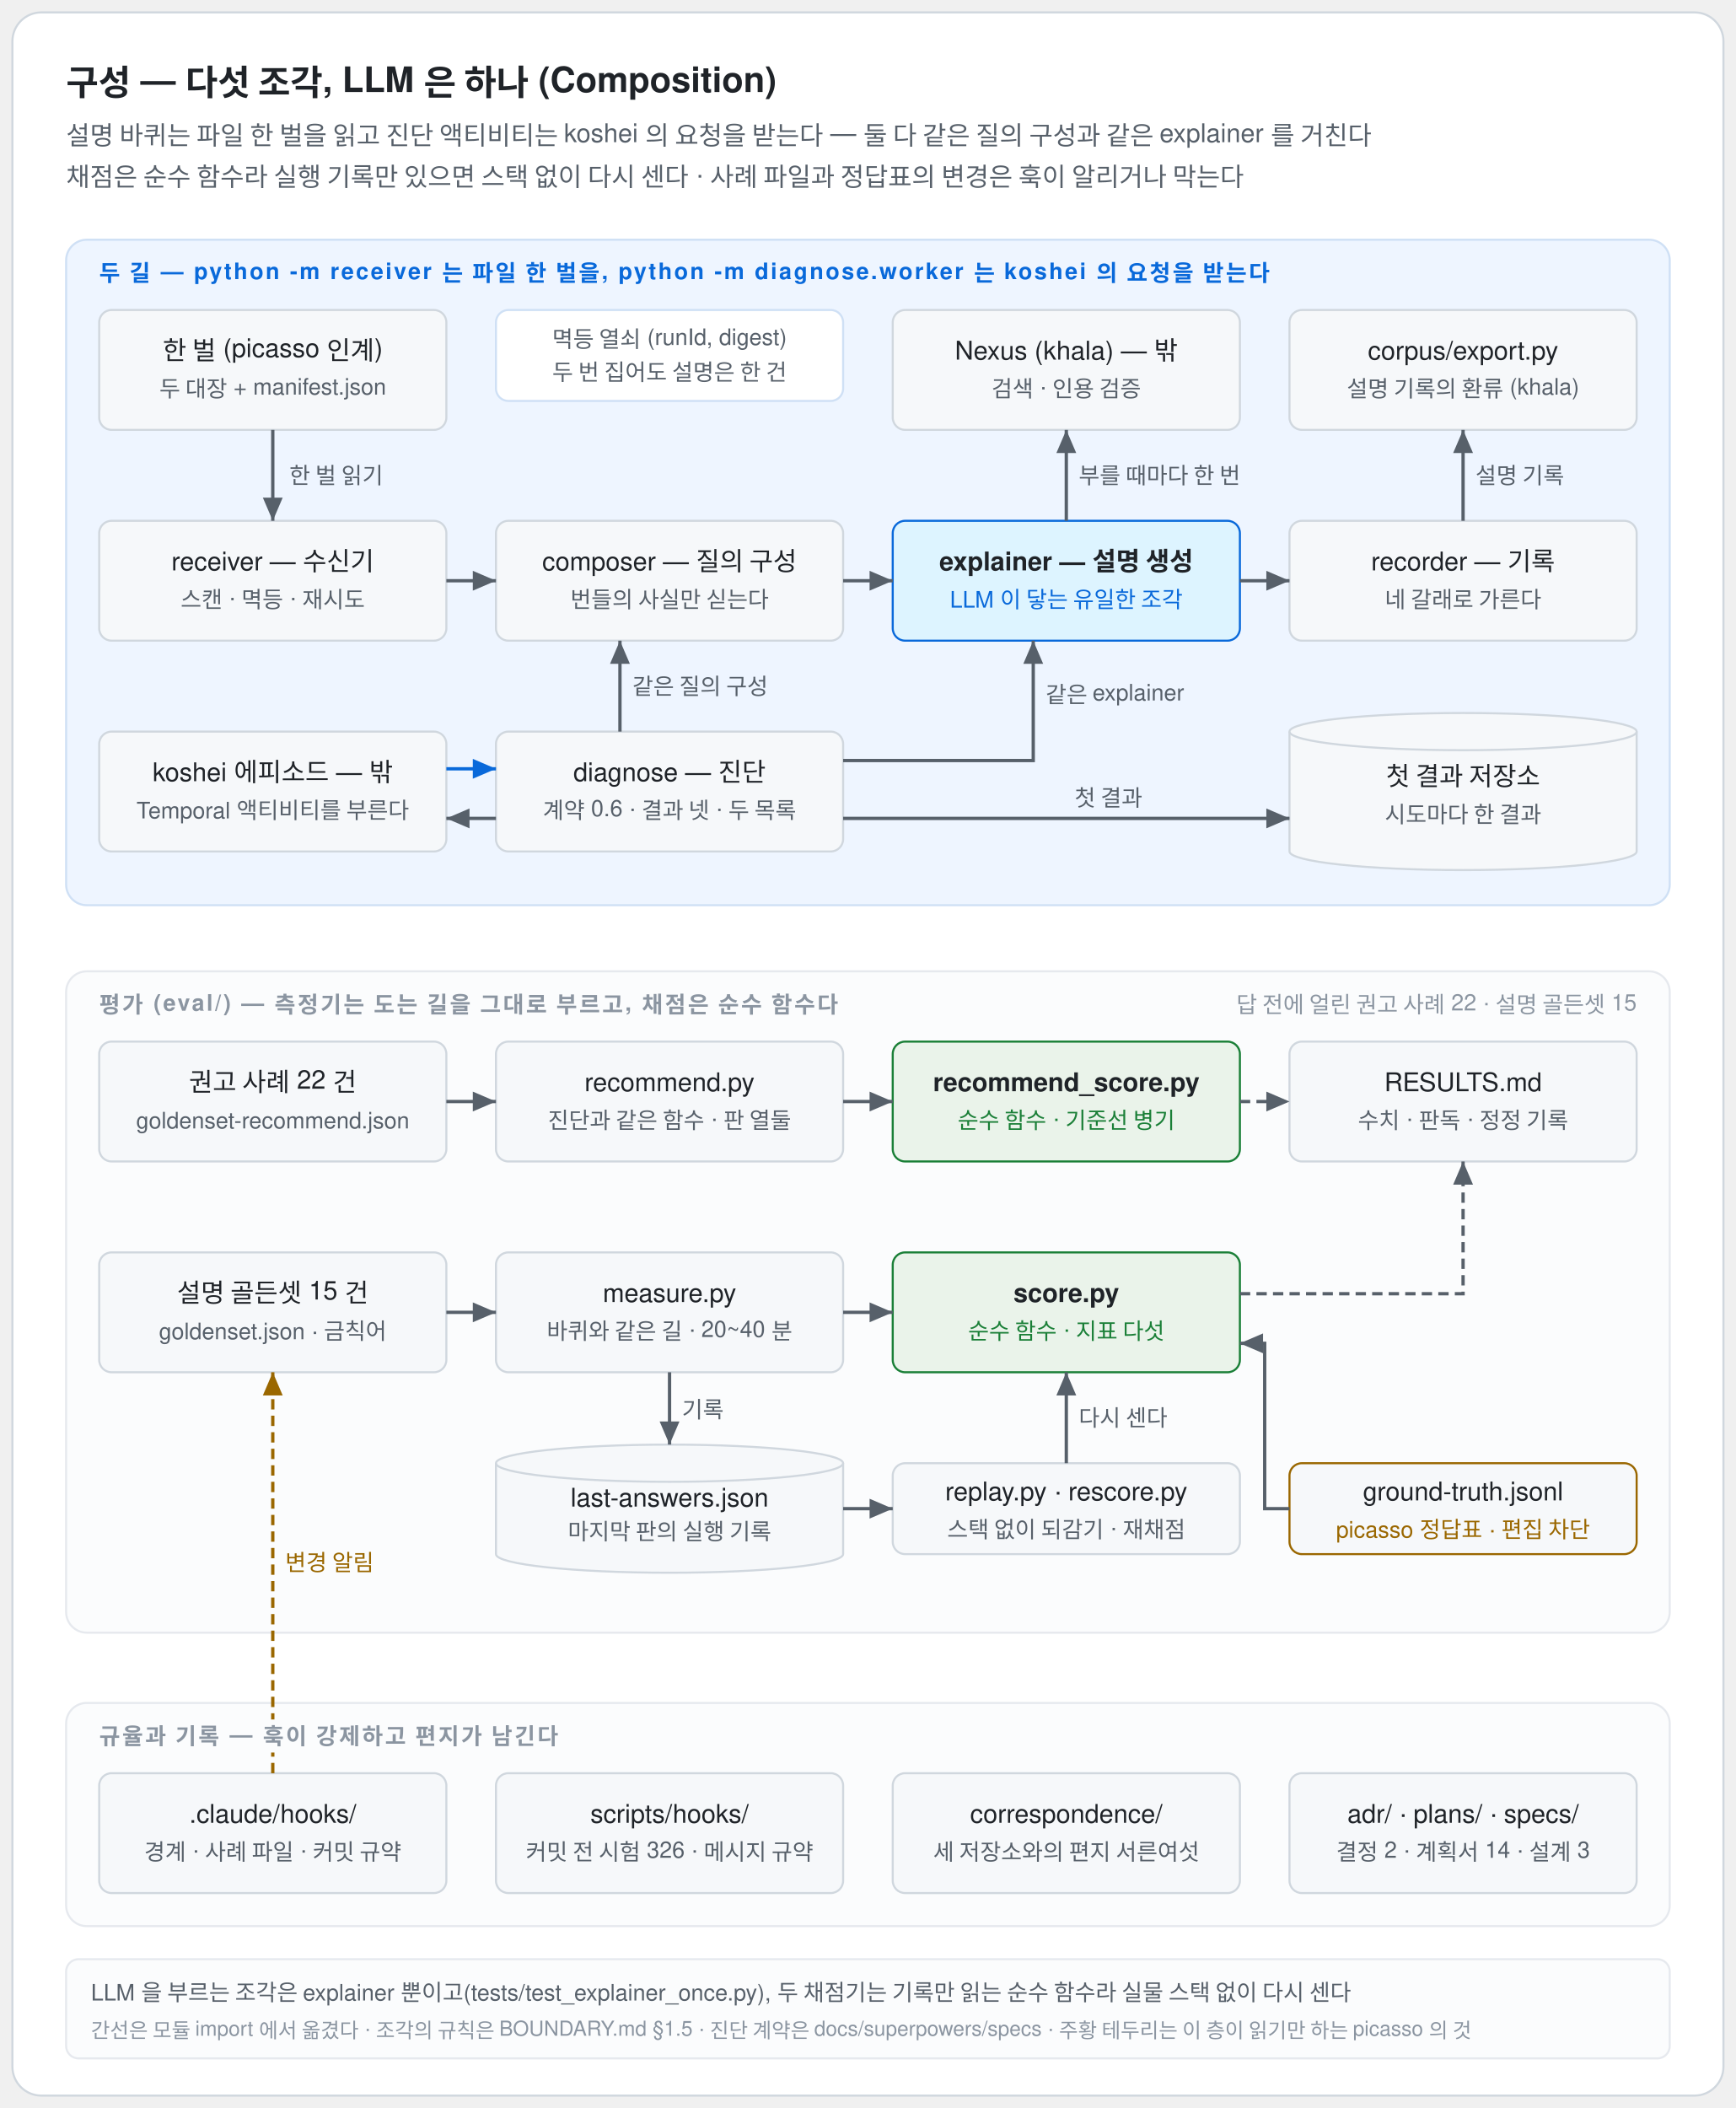
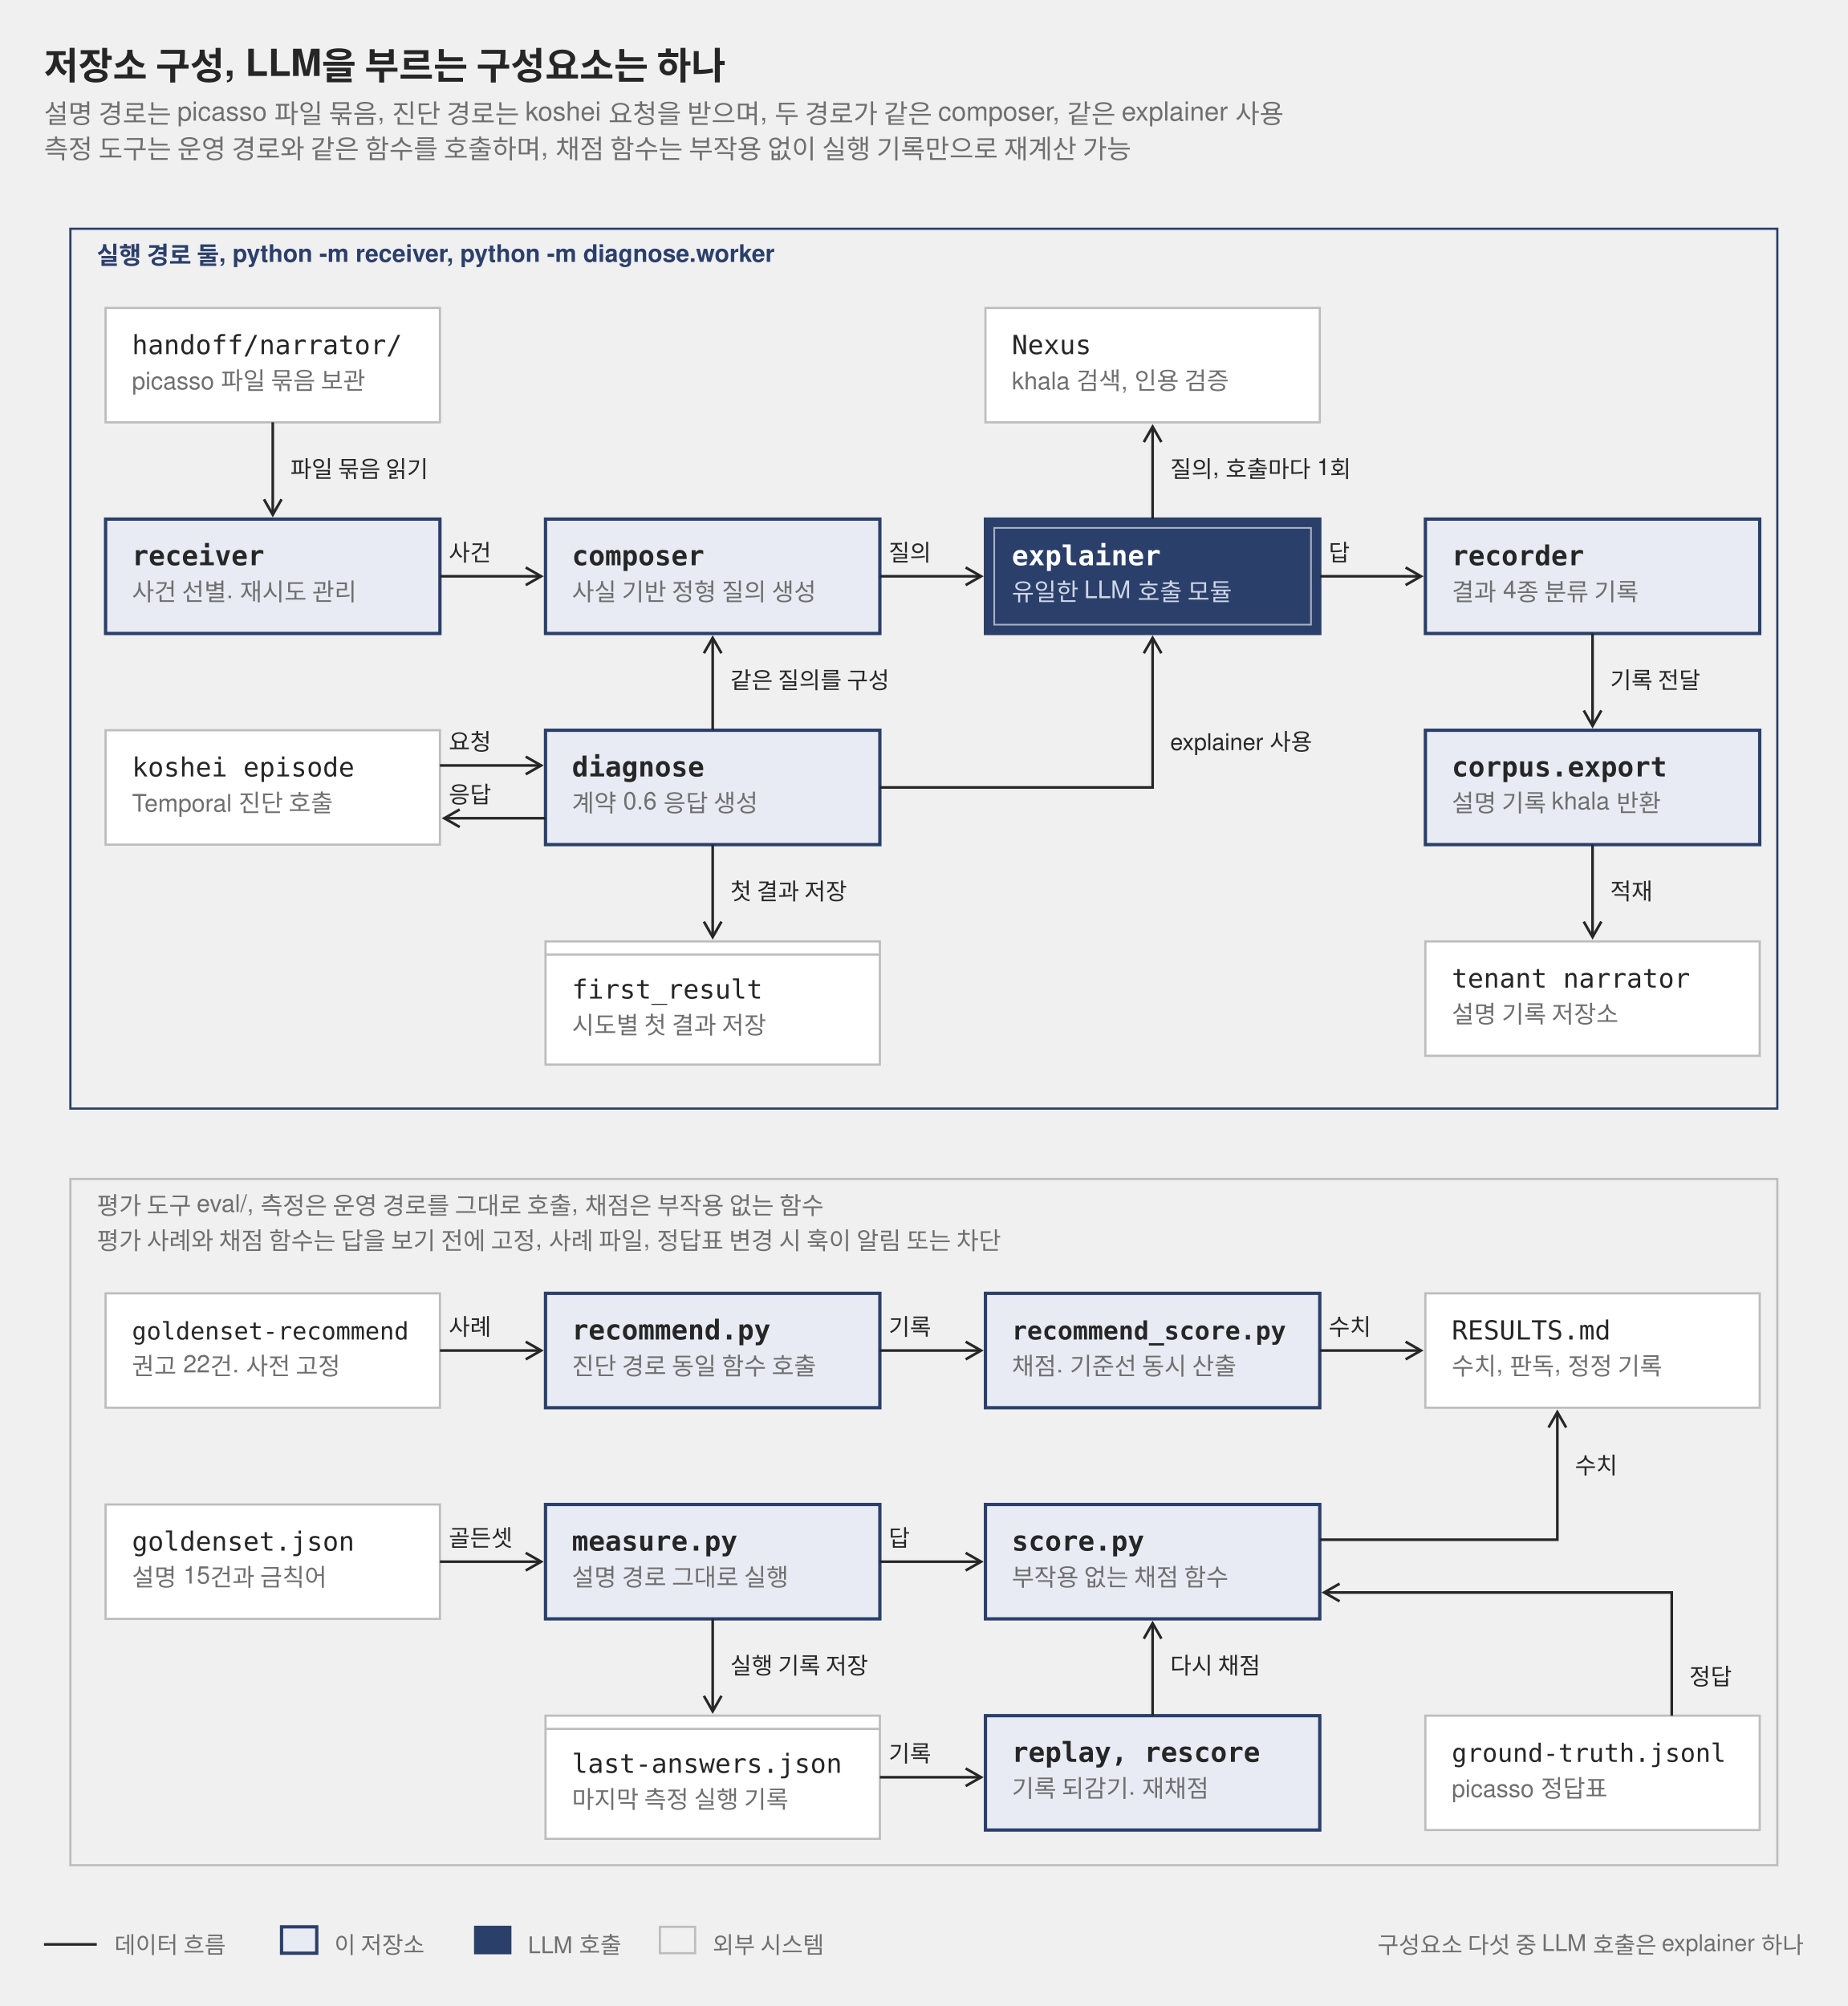
- <svg xmlns="http://www.w3.org/2000/svg" width="840" height="1020" viewBox="0 0 840 1020" font-family="Malgun Gothic,Apple SD Gothic Neo,Noto Sans KR,Segoe UI,-apple-system,Helvetica,Arial,sans-serif">
+ <svg xmlns="http://www.w3.org/2000/svg" width="840" height="912" viewBox="0 0 840 912">
  <defs>
-     <marker id="am" markerWidth="9" markerHeight="9" refX="7" refY="3" orient="auto">
-       <path d="M0,0 L7,3 L0,6 Z" fill="#57606a" />
+     <marker id="data" markerUnits="userSpaceOnUse" markerWidth="10" markerHeight="10" refX="8" refY="5" orient="auto">
+       <path d="M1,1 L8,5 L1,9" fill="none" stroke="#262626" stroke-width="1.2" />
    </marker>
-     <marker id="ab" markerWidth="9" markerHeight="9" refX="7" refY="3" orient="auto">
-       <path d="M0,0 L7,3 L0,6 Z" fill="#0969da" />
+     <marker id="obs" markerUnits="userSpaceOnUse" markerWidth="10" markerHeight="10" refX="8" refY="5" orient="auto">
+       <path d="M1,1 L8,5 L1,9" fill="none" stroke="#6f6f6f" stroke-width="1.2" />
    </marker>
-     <marker id="aw" markerWidth="9" markerHeight="9" refX="7" refY="3" orient="auto">
-       <path d="M0,0 L7,3 L0,6 Z" fill="#9a6700" />
+     <marker id="gov" markerUnits="userSpaceOnUse" markerWidth="10" markerHeight="10" refX="8" refY="5" orient="auto">
+       <path d="M1,1 L8,5 L1,9" fill="none" stroke="#2b3f6b" stroke-width="1.2" />
+     </marker>
+     <marker id="cmd" markerUnits="userSpaceOnUse" markerWidth="10" markerHeight="10" refX="8" refY="5" orient="auto">
+       <path d="M0,1 L9,5 L0,9 Z" fill="#b23a1d" />
    </marker>
  </defs>
-   <rect x="6" y="6" width="828" height="1008" rx="14" fill="#ffffff" stroke="#d0d7de" />
-   <text x="32" y="46" font-size="17" font-weight="600" fill="#1f2328">구성 — 다섯 조각, LLM 은 하나 (Composition)</text>
-   <text x="32" y="70" font-size="12.5" fill="#57606a">설명 바퀴는 파일 한 벌을 읽고 진단 액티비티는 koshei 의 요청을 받는다 — 둘 다 같은 질의 구성과 같은 explainer 를 거친다</text>
-   <text x="32" y="90" font-size="12.5" fill="#57606a">채점은 순수 함수라 실행 기록만 있으면 스택 없이 다시 센다 · 사례 파일과 정답표의 변경은 훅이 알리거나 막는다</text>
-   <rect x="32" y="116" width="776" height="322" rx="10" fill="#eef5ff" stroke="#cfe0f5" />
-   <text x="48" y="136" font-size="11" font-weight="700" fill="#0969da" letter-spacing="1">두 길 — python -m receiver 는 파일 한 벌을, python -m diagnose.worker 는 koshei 의 요청을 받는다</text>
-   <rect x="48" y="150" width="168" height="58" rx="6" fill="#f6f8fa" stroke="#d0d7de" />
-   <text x="132" y="174" font-size="12.5" fill="#1f2328" text-anchor="middle">한 벌 (picasso 인계)</text>
-   <text x="132" y="192" font-size="11" fill="#57606a" text-anchor="middle">두 대장 + manifest.json</text>
-   <rect x="240" y="150" width="168" height="44" rx="6" fill="#ffffff" stroke="#cfe0f5" />
-   <text x="324" y="168" font-size="11" fill="#57606a" text-anchor="middle">멱등 열쇠 (runId, digest)</text>
-   <text x="324" y="184" font-size="11" fill="#57606a" text-anchor="middle">두 번 집어도 설명은 한 건</text>
-   <rect x="432" y="150" width="168" height="58" rx="6" fill="#f6f8fa" stroke="#d0d7de" />
-   <text x="516" y="174" font-size="12.5" fill="#1f2328" text-anchor="middle">Nexus (khala) — 밖</text>
-   <text x="516" y="192" font-size="11" fill="#57606a" text-anchor="middle">검색 · 인용 검증</text>
-   <rect x="624" y="150" width="168" height="58" rx="6" fill="#f6f8fa" stroke="#d0d7de" />
-   <text x="708" y="174" font-size="12.5" fill="#1f2328" text-anchor="middle">corpus/export.py</text>
-   <text x="708" y="192" font-size="11" fill="#57606a" text-anchor="middle">설명 기록의 환류 (khala)</text>
-   <rect x="48" y="252" width="168" height="58" rx="6" fill="#f6f8fa" stroke="#d0d7de" />
-   <text x="132" y="276" font-size="12.5" fill="#1f2328" text-anchor="middle">receiver — 수신기</text>
-   <text x="132" y="294" font-size="11" fill="#57606a" text-anchor="middle">스캔 · 멱등 · 재시도</text>
-   <rect x="240" y="252" width="168" height="58" rx="6" fill="#f6f8fa" stroke="#d0d7de" />
-   <text x="324" y="276" font-size="12.5" fill="#1f2328" text-anchor="middle">composer — 질의 구성</text>
-   <text x="324" y="294" font-size="11" fill="#57606a" text-anchor="middle">번들의 사실만 싣는다</text>
-   <rect x="432" y="252" width="168" height="58" rx="6" fill="#ddf4ff" stroke="#0969da" />
-   <text x="516" y="276" font-size="12.5" font-weight="600" fill="#1f2328" text-anchor="middle">explainer — 설명 생성</text>
-   <text x="516" y="294" font-size="11" fill="#0969da" text-anchor="middle">LLM 이 닿는 유일한 조각</text>
-   <rect x="624" y="252" width="168" height="58" rx="6" fill="#f6f8fa" stroke="#d0d7de" />
-   <text x="708" y="276" font-size="12.5" fill="#1f2328" text-anchor="middle">recorder — 기록</text>
-   <text x="708" y="294" font-size="11" fill="#57606a" text-anchor="middle">네 갈래로 가른다</text>
-   <rect x="48" y="354" width="168" height="58" rx="6" fill="#f6f8fa" stroke="#d0d7de" />
-   <text x="132" y="378" font-size="12.5" fill="#1f2328" text-anchor="middle">koshei 에피소드 — 밖</text>
-   <text x="132" y="396" font-size="11" fill="#57606a" text-anchor="middle">Temporal 액티비티를 부른다</text>
-   <rect x="240" y="354" width="168" height="58" rx="6" fill="#f6f8fa" stroke="#d0d7de" />
-   <text x="324" y="378" font-size="12.5" fill="#1f2328" text-anchor="middle">diagnose — 진단</text>
-   <text x="324" y="396" font-size="11" fill="#57606a" text-anchor="middle">계약 0.6 · 결과 넷 · 두 목록</text>
-   <path d="M624,354 a84,9 0 0 1 168,0 l0,58 a84,9 0 0 1 -168,0 Z" fill="#f6f8fa" stroke="#d0d7de" />
-   <path d="M624,354 a84,9 0 0 0 168,0" fill="none" stroke="#d0d7de" />
-   <text x="708" y="380" font-size="12.5" fill="#1f2328" text-anchor="middle">첫 결과 저장소</text>
-   <text x="708" y="398" font-size="11" fill="#57606a" text-anchor="middle">시도마다 한 결과</text>
-   <polyline points="132,208 132,252" fill="none" stroke="#57606a" stroke-width="1.6" marker-end="url(#am)" />
-   <text x="140" y="234" font-size="11" fill="#57606a">한 벌 읽기</text>
-   <polyline points="216,281 240,281" fill="none" stroke="#57606a" stroke-width="1.6" marker-end="url(#am)" />
-   <polyline points="408,281 432,281" fill="none" stroke="#57606a" stroke-width="1.6" marker-end="url(#am)" />
-   <polyline points="600,281 624,281" fill="none" stroke="#57606a" stroke-width="1.6" marker-end="url(#am)" />
-   <polyline points="516,252 516,208" fill="none" stroke="#57606a" stroke-width="1.6" marker-end="url(#am)" />
-   <text x="522" y="234" font-size="11" fill="#57606a">부를 때마다 한 번</text>
-   <polyline points="708,252 708,208" fill="none" stroke="#57606a" stroke-width="1.6" marker-end="url(#am)" />
-   <text x="714" y="234" font-size="11" fill="#57606a">설명 기록</text>
-   <polyline points="216,372 240,372" fill="none" stroke="#0969da" stroke-width="1.6" marker-end="url(#ab)" />
-   <polyline points="240,396 216,396" fill="none" stroke="#57606a" stroke-width="1.6" marker-end="url(#am)" />
-   <polyline points="300,354 300,310" fill="none" stroke="#57606a" stroke-width="1.6" marker-end="url(#am)" />
-   <text x="306" y="336" font-size="11" fill="#57606a">같은 질의 구성</text>
-   <polyline points="408,368 500,368 500,310" fill="none" stroke="#57606a" stroke-width="1.6" marker-end="url(#am)" />
-   <text x="506" y="340" font-size="11" fill="#57606a">같은 explainer</text>
-   <polyline points="408,396 624,396" fill="none" stroke="#57606a" stroke-width="1.6" marker-end="url(#am)" />
-   <text x="520" y="390" font-size="11" fill="#57606a">첫 결과</text>
-   <rect x="32" y="470" width="776" height="320" rx="10" fill="#fbfcfd" stroke="#e6e9ee" />
-   <text x="48" y="490" font-size="11" font-weight="700" fill="#8b95a1" letter-spacing="1">평가 (eval/) — 측정기는 도는 길을 그대로 부르고, 채점은 순수 함수다</text>
-   <text x="792" y="490" font-size="11" fill="#8b95a1" text-anchor="end">답 전에 얼린 권고 사례 22 · 설명 골든셋 15</text>
-   <rect x="48" y="504" width="168" height="58" rx="6" fill="#f6f8fa" stroke="#d0d7de" />
-   <text x="132" y="528" font-size="12.5" fill="#1f2328" text-anchor="middle">권고 사례 22 건</text>
-   <text x="132" y="546" font-size="11" fill="#57606a" text-anchor="middle">goldenset-recommend.json</text>
-   <rect x="240" y="504" width="168" height="58" rx="6" fill="#f6f8fa" stroke="#d0d7de" />
-   <text x="324" y="528" font-size="12.5" fill="#1f2328" text-anchor="middle">recommend.py</text>
-   <text x="324" y="546" font-size="11" fill="#57606a" text-anchor="middle">진단과 같은 함수 · 판 열둘</text>
-   <rect x="432" y="504" width="168" height="58" rx="6" fill="#eaf3ea" stroke="#1a7f37" />
-   <text x="516" y="528" font-size="12.5" font-weight="600" fill="#1f2328" text-anchor="middle">recommend_score.py</text>
-   <text x="516" y="546" font-size="11" fill="#1a7f37" text-anchor="middle">순수 함수 · 기준선 병기</text>
-   <rect x="624" y="504" width="168" height="58" rx="6" fill="#f6f8fa" stroke="#d0d7de" />
-   <text x="708" y="528" font-size="12.5" fill="#1f2328" text-anchor="middle">RESULTS.md</text>
-   <text x="708" y="546" font-size="11" fill="#57606a" text-anchor="middle">수치 · 판독 · 정정 기록</text>
-   <rect x="48" y="606" width="168" height="58" rx="6" fill="#f6f8fa" stroke="#d0d7de" />
-   <text x="132" y="630" font-size="12.5" fill="#1f2328" text-anchor="middle">설명 골든셋 15 건</text>
-   <text x="132" y="648" font-size="11" fill="#57606a" text-anchor="middle">goldenset.json · 금칙어</text>
-   <rect x="240" y="606" width="168" height="58" rx="6" fill="#f6f8fa" stroke="#d0d7de" />
-   <text x="324" y="630" font-size="12.5" fill="#1f2328" text-anchor="middle">measure.py</text>
-   <text x="324" y="648" font-size="11" fill="#57606a" text-anchor="middle">바퀴와 같은 길 · 20~40 분</text>
-   <rect x="432" y="606" width="168" height="58" rx="6" fill="#eaf3ea" stroke="#1a7f37" />
-   <text x="516" y="630" font-size="12.5" font-weight="600" fill="#1f2328" text-anchor="middle">score.py</text>
-   <text x="516" y="648" font-size="11" fill="#1a7f37" text-anchor="middle">순수 함수 · 지표 다섯</text>
-   <path d="M240,708 a84,9 0 0 1 168,0 l0,44 a84,9 0 0 1 -168,0 Z" fill="#f6f8fa" stroke="#d0d7de" />
-   <path d="M240,708 a84,9 0 0 0 168,0" fill="none" stroke="#d0d7de" />
-   <text x="324" y="729" font-size="12.5" fill="#1f2328" text-anchor="middle">last-answers.json</text>
-   <text x="324" y="745" font-size="11" fill="#57606a" text-anchor="middle">마지막 판의 실행 기록</text>
-   <rect x="432" y="708" width="168" height="44" rx="6" fill="#f6f8fa" stroke="#d0d7de" />
-   <text x="516" y="726" font-size="12.5" fill="#1f2328" text-anchor="middle">replay.py · rescore.py</text>
-   <text x="516" y="744" font-size="11" fill="#57606a" text-anchor="middle">스택 없이 되감기 · 재채점</text>
-   <rect x="624" y="708" width="168" height="44" rx="6" fill="#f6f8fa" stroke="#9a6700" />
-   <text x="708" y="726" font-size="12.5" fill="#1f2328" text-anchor="middle">ground-truth.jsonl</text>
-   <text x="708" y="744" font-size="11" fill="#9a6700" text-anchor="middle">picasso 정답표 · 편집 차단</text>
-   <polyline points="216,533 240,533" fill="none" stroke="#57606a" stroke-width="1.6" marker-end="url(#am)" />
-   <polyline points="408,533 432,533" fill="none" stroke="#57606a" stroke-width="1.6" marker-end="url(#am)" />
-   <polyline points="600,533 624,533" fill="none" stroke="#57606a" stroke-width="1.6" stroke-dasharray="5 3" marker-end="url(#am)" />
-   <polyline points="216,635 240,635" fill="none" stroke="#57606a" stroke-width="1.6" marker-end="url(#am)" />
-   <polyline points="408,635 432,635" fill="none" stroke="#57606a" stroke-width="1.6" marker-end="url(#am)" />
-   <polyline points="600,626 708,626 708,562" fill="none" stroke="#57606a" stroke-width="1.6" stroke-dasharray="5 3" marker-end="url(#am)" />
-   <polyline points="324,664 324,699" fill="none" stroke="#57606a" stroke-width="1.6" marker-end="url(#am)" />
-   <text x="330" y="686" font-size="11" fill="#57606a">기록</text>
-   <polyline points="408,730 432,730" fill="none" stroke="#57606a" stroke-width="1.6" marker-end="url(#am)" />
-   <polyline points="516,708 516,664" fill="none" stroke="#57606a" stroke-width="1.6" marker-end="url(#am)" />
-   <text x="522" y="690" font-size="11" fill="#57606a">다시 센다</text>
-   <polyline points="624,730 612,730 612,650 600,650" fill="none" stroke="#57606a" stroke-width="1.6" marker-end="url(#am)" />
-   <rect x="32" y="824" width="776" height="108" rx="10" fill="#fbfcfd" stroke="#e6e9ee" />
-   <rect x="48" y="858" width="168" height="58" rx="6" fill="#f6f8fa" stroke="#d0d7de" />
-   <text x="132" y="882" font-size="12.5" fill="#1f2328" text-anchor="middle">.claude/hooks/</text>
-   <text x="132" y="900" font-size="11" fill="#57606a" text-anchor="middle">경계 · 사례 파일 · 커밋 규약</text>
-   <rect x="240" y="858" width="168" height="58" rx="6" fill="#f6f8fa" stroke="#d0d7de" />
-   <text x="324" y="882" font-size="12.5" fill="#1f2328" text-anchor="middle">scripts/hooks/</text>
-   <text x="324" y="900" font-size="11" fill="#57606a" text-anchor="middle">커밋 전 시험 326 · 메시지 규약</text>
-   <rect x="432" y="858" width="168" height="58" rx="6" fill="#f6f8fa" stroke="#d0d7de" />
-   <text x="516" y="882" font-size="12.5" fill="#1f2328" text-anchor="middle">correspondence/</text>
-   <text x="516" y="900" font-size="11" fill="#57606a" text-anchor="middle">세 저장소와의 편지 서른여섯</text>
-   <rect x="624" y="858" width="168" height="58" rx="6" fill="#f6f8fa" stroke="#d0d7de" />
-   <text x="708" y="882" font-size="12.5" fill="#1f2328" text-anchor="middle">adr/ · plans/ · specs/</text>
-   <text x="708" y="900" font-size="11" fill="#57606a" text-anchor="middle">결정 2 · 계획서 14 · 설계 3</text>
-   <polyline points="132,858 132,664" fill="none" stroke="#9a6700" stroke-width="1.6" stroke-dasharray="5 3" marker-end="url(#aw)" />
-   <text x="138" y="760" font-size="11" fill="#9a6700">변경 알림</text>
-   <g>
-     <rect x="125" y="832" width="14" height="16" fill="#fbfcfd" />
-     <text x="48" y="844" font-size="11" font-weight="700" fill="#8b95a1" letter-spacing="1">규율과 기록 — 훅이 강제하고 편지가 남긴다</text>
+   <g font-family="'Helvetica Neue', Helvetica, Arial, 'Apple SD Gothic Neo', 'Malgun Gothic', 'Noto Sans KR', 'Noto Sans CJK KR', sans-serif" fill="#262626">
+     <text x="20" y="36" font-size="17" font-weight="700">저장소 구성, LLM을 부르는 구성요소는 하나</text>
+     <text x="20" y="56" font-size="12" fill="#6f6f6f">설명 경로는 picasso 파일 묶음, 진단 경로는 koshei 요청을 받으며, 두 경로가 같은 composer, 같은 explainer 사용</text>
+     <text x="20" y="72" font-size="12" fill="#6f6f6f">측정 도구는 운영 경로와 같은 함수를 호출하며, 채점 함수는 부작용 없이 실행 기록만으로 재계산 가능</text>
+     <rect x="32" y="104" width="776" height="400" fill="none" stroke="#2b3f6b" />
+     <text x="44" y="120" font-size="11" fill="#2b3f6b" font-weight="700">실행 경로 둘, python -m receiver, python -m diagnose.worker</text>
+     <rect x="48" y="140" width="152" height="52" fill="#ffffff" stroke="#bdbdbd" />
+     <text x="60" y="161" font-size="12" font-family="Menlo, Consolas, 'DejaVu Sans Mono', monospace">handoff/narrator/</text>
+     <text x="60" y="177" font-size="11" fill="#6f6f6f">picasso 파일 묶음 보관</text>
+     <rect x="448" y="140" width="152" height="52" fill="#ffffff" stroke="#bdbdbd" />
+     <text x="460" y="161" font-size="12" font-family="Menlo, Consolas, 'DejaVu Sans Mono', monospace">Nexus</text>
+     <text x="460" y="177" font-size="11" fill="#6f6f6f">khala 검색, 인용 검증</text>
+     <rect x="48" y="236" width="152" height="52" fill="#e8ebf3" stroke="#2b3f6b" stroke-width="1.5" />
+     <text x="60" y="257" font-size="12.5" font-weight="700" font-family="Menlo, Consolas, 'DejaVu Sans Mono', monospace">receiver</text>
+     <text x="60" y="273" font-size="11" fill="#6f6f6f">사건 선별. 재시도 관리</text>
+     <rect x="248" y="236" width="152" height="52" fill="#e8ebf3" stroke="#2b3f6b" stroke-width="1.5" />
+     <text x="260" y="257" font-size="12.5" font-weight="700" font-family="Menlo, Consolas, 'DejaVu Sans Mono', monospace">composer</text>
+     <text x="260" y="273" font-size="11" fill="#6f6f6f">사실 기반 정형 질의 생성</text>
+     <rect x="448" y="236" width="152" height="52" fill="#2b3f6b" stroke="#2b3f6b" stroke-width="1.5" />
+     <rect x="452" y="240" width="144" height="44" fill="none" stroke="#ffffff" stroke-width="0.75" stroke-opacity="0.6" />
+     <text x="460" y="257" font-size="12.5" fill="#ffffff" font-weight="700" font-family="Menlo, Consolas, 'DejaVu Sans Mono', monospace">explainer</text>
+     <text x="460" y="273" font-size="11" fill="#cfd6e6">유일한 LLM 호출 모듈</text>
+     <rect x="648" y="236" width="152" height="52" fill="#e8ebf3" stroke="#2b3f6b" stroke-width="1.5" />
+     <text x="660" y="257" font-size="12.5" font-weight="700" font-family="Menlo, Consolas, 'DejaVu Sans Mono', monospace">recorder</text>
+     <text x="660" y="273" font-size="11" fill="#6f6f6f">결과 4종 분류 기록</text>
+     <rect x="48" y="332" width="152" height="52" fill="#ffffff" stroke="#bdbdbd" />
+     <text x="60" y="353" font-size="12" font-family="Menlo, Consolas, 'DejaVu Sans Mono', monospace">koshei episode</text>
+     <text x="60" y="369" font-size="11" fill="#6f6f6f">Temporal 진단 호출</text>
+     <rect x="248" y="332" width="152" height="52" fill="#e8ebf3" stroke="#2b3f6b" stroke-width="1.5" />
+     <text x="260" y="353" font-size="12.5" font-weight="700" font-family="Menlo, Consolas, 'DejaVu Sans Mono', monospace">diagnose</text>
+     <text x="260" y="369" font-size="11" fill="#6f6f6f">계약 0.6 응답 생성</text>
+     <rect x="648" y="332" width="152" height="52" fill="#e8ebf3" stroke="#2b3f6b" stroke-width="1.5" />
+     <text x="660" y="353" font-size="12.5" font-weight="700" font-family="Menlo, Consolas, 'DejaVu Sans Mono', monospace">corpus.export</text>
+     <text x="660" y="369" font-size="11" fill="#6f6f6f">설명 기록 khala 반환</text>
+     <rect x="248" y="428" width="152" height="56" fill="#ffffff" stroke="#bdbdbd" />
+     <path d="M248,434 H400" fill="none" stroke="#bdbdbd" />
+     <text x="260" y="454" font-size="12" font-family="Menlo, Consolas, 'DejaVu Sans Mono', monospace">first_result</text>
+     <text x="260" y="470" font-size="11" fill="#6f6f6f">시도별 첫 결과 저장</text>
+     <rect x="648" y="428" width="152" height="52" fill="#ffffff" stroke="#bdbdbd" />
+     <text x="660" y="449" font-size="12" font-family="Menlo, Consolas, 'DejaVu Sans Mono', monospace">tenant narrator</text>
+     <text x="660" y="465" font-size="11" fill="#6f6f6f">설명 기록 저장소</text>
+     <path d="M124,192 V234" fill="none" stroke="#262626" stroke-width="1.2" marker-end="url(#data)" />
+     <text x="132" y="217" font-size="10.5">파일 묶음 읽기</text>
+     <path d="M200,262 H246" fill="none" stroke="#262626" stroke-width="1.2" marker-end="url(#data)" />
+     <text x="204" y="255" font-size="10.5">사건</text>
+     <path d="M400,262 H446" fill="none" stroke="#262626" stroke-width="1.2" marker-end="url(#data)" />
+     <text x="404" y="255" font-size="10.5">질의</text>
+     <path d="M600,262 H646" fill="none" stroke="#262626" stroke-width="1.2" marker-end="url(#data)" />
+     <text x="604" y="255" font-size="10.5">답</text>
+     <path d="M524,236 V194" fill="none" stroke="#262626" stroke-width="1.2" marker-end="url(#data)" />
+     <text x="532" y="217" font-size="10.5">질의, 호출마다 1회</text>
+     <path d="M724,288 V330" fill="none" stroke="#262626" stroke-width="1.2" marker-end="url(#data)" />
+     <text x="732" y="313" font-size="10.5">기록 전달</text>
+     <path d="M724,384 V426" fill="none" stroke="#262626" stroke-width="1.2" marker-end="url(#data)" />
+     <text x="732" y="409" font-size="10.5">적재</text>
+     <path d="M200,348 H246" fill="none" stroke="#262626" stroke-width="1.2" marker-end="url(#data)" />
+     <text x="204" y="341" font-size="10.5">요청</text>
+     <path d="M248,372 H202" fill="none" stroke="#262626" stroke-width="1.2" marker-end="url(#data)" />
+     <text x="204" y="365" font-size="10.5">응답</text>
+     <path d="M324,332 V290" fill="none" stroke="#262626" stroke-width="1.2" marker-end="url(#data)" />
+     <text x="332" y="313" font-size="10.5">같은 질의를 구성</text>
+     <path d="M400,358 H524 V290" fill="none" stroke="#262626" stroke-width="1.2" marker-end="url(#data)" />
+     <text x="532" y="341" font-size="10.5">explainer 사용</text>
+     <path d="M324,384 V426" fill="none" stroke="#262626" stroke-width="1.2" marker-end="url(#data)" />
+     <text x="332" y="409" font-size="10.5">첫 결과 저장</text>
+     <rect x="32" y="536" width="776" height="312" fill="none" stroke="#bdbdbd" />
+     <text x="44" y="552" font-size="11" fill="#6f6f6f">평가 도구 eval/, 측정은 운영 경로를 그대로 호출, 채점은 부작용 없는 함수</text>
+     <text x="44" y="568" font-size="11" fill="#6f6f6f">평가 사례와 채점 함수는 답을 보기 전에 고정, 사례 파일, 정답표 변경 시 훅이 알림 또는 차단</text>
+     <rect x="48" y="588" width="152" height="52" fill="#ffffff" stroke="#bdbdbd" />
+     <text x="60" y="609" font-size="11.0" font-family="Menlo, Consolas, 'DejaVu Sans Mono', monospace">goldenset-recommend</text>
+     <text x="60" y="625" font-size="11" fill="#6f6f6f">권고 22건. 사전 고정</text>
+     <rect x="248" y="588" width="152" height="52" fill="#e8ebf3" stroke="#2b3f6b" stroke-width="1.5" />
+     <text x="260" y="609" font-size="12.5" font-weight="700" font-family="Menlo, Consolas, 'DejaVu Sans Mono', monospace">recommend.py</text>
+     <text x="260" y="625" font-size="11" fill="#6f6f6f">진단 경로 동일 함수 호출</text>
+     <rect x="448" y="588" width="152" height="52" fill="#e8ebf3" stroke="#2b3f6b" stroke-width="1.5" />
+     <text x="460" y="609" font-size="11.5" font-weight="700" font-family="Menlo, Consolas, 'DejaVu Sans Mono', monospace">recommend_score.py</text>
+     <text x="460" y="625" font-size="11" fill="#6f6f6f">채점. 기준선 동시 산출</text>
+     <rect x="648" y="588" width="152" height="52" fill="#ffffff" stroke="#bdbdbd" />
+     <text x="660" y="609" font-size="12" font-family="Menlo, Consolas, 'DejaVu Sans Mono', monospace">RESULTS.md</text>
+     <text x="660" y="625" font-size="11" fill="#6f6f6f">수치, 판독, 정정 기록</text>
+     <rect x="48" y="684" width="152" height="52" fill="#ffffff" stroke="#bdbdbd" />
+     <text x="60" y="705" font-size="12" font-family="Menlo, Consolas, 'DejaVu Sans Mono', monospace">goldenset.json</text>
+     <text x="60" y="721" font-size="11" fill="#6f6f6f">설명 15건과 금칙어</text>
+     <rect x="248" y="684" width="152" height="52" fill="#e8ebf3" stroke="#2b3f6b" stroke-width="1.5" />
+     <text x="260" y="705" font-size="12.5" font-weight="700" font-family="Menlo, Consolas, 'DejaVu Sans Mono', monospace">measure.py</text>
+     <text x="260" y="721" font-size="11" fill="#6f6f6f">설명 경로 그대로 실행</text>
+     <rect x="448" y="684" width="152" height="52" fill="#e8ebf3" stroke="#2b3f6b" stroke-width="1.5" />
+     <text x="460" y="705" font-size="12.5" font-weight="700" font-family="Menlo, Consolas, 'DejaVu Sans Mono', monospace">score.py</text>
+     <text x="460" y="721" font-size="11" fill="#6f6f6f">부작용 없는 채점 함수</text>
+     <rect x="248" y="780" width="152" height="56" fill="#ffffff" stroke="#bdbdbd" />
+     <path d="M248,786 H400" fill="none" stroke="#bdbdbd" />
+     <text x="260" y="806" font-size="12" font-family="Menlo, Consolas, 'DejaVu Sans Mono', monospace">last-answers.json</text>
+     <text x="260" y="822" font-size="11" fill="#6f6f6f">마지막 측정 실행 기록</text>
+     <rect x="448" y="780" width="152" height="52" fill="#e8ebf3" stroke="#2b3f6b" stroke-width="1.5" />
+     <text x="460" y="801" font-size="12.5" font-weight="700" font-family="Menlo, Consolas, 'DejaVu Sans Mono', monospace">replay, rescore</text>
+     <text x="460" y="817" font-size="11" fill="#6f6f6f">기록 되감기. 재채점</text>
+     <rect x="648" y="780" width="152" height="52" fill="#ffffff" stroke="#bdbdbd" />
+     <text x="660" y="801" font-size="11.5" font-family="Menlo, Consolas, 'DejaVu Sans Mono', monospace">ground-truth.jsonl</text>
+     <text x="660" y="817" font-size="11" fill="#6f6f6f">picasso 정답표</text>
+     <path d="M200,614 H246" fill="none" stroke="#262626" stroke-width="1.2" marker-end="url(#data)" />
+     <text x="204" y="607" font-size="10.5">사례</text>
+     <path d="M400,614 H446" fill="none" stroke="#262626" stroke-width="1.2" marker-end="url(#data)" />
+     <text x="404" y="607" font-size="10.5">기록</text>
+     <path d="M600,614 H646" fill="none" stroke="#262626" stroke-width="1.2" marker-end="url(#data)" />
+     <text x="604" y="607" font-size="10.5">수치</text>
+     <path d="M200,710 H246" fill="none" stroke="#262626" stroke-width="1.2" marker-end="url(#data)" />
+     <text x="204" y="703" font-size="10.5">골든셋</text>
+     <path d="M400,710 H446" fill="none" stroke="#262626" stroke-width="1.2" marker-end="url(#data)" />
+     <text x="404" y="703" font-size="10.5">답</text>
+     <path d="M324,736 V778" fill="none" stroke="#262626" stroke-width="1.2" marker-end="url(#data)" />
+     <text x="332" y="761" font-size="10.5">실행 기록 저장</text>
+     <path d="M400,808 H446" fill="none" stroke="#262626" stroke-width="1.2" marker-end="url(#data)" />
+     <text x="404" y="801" font-size="10.5">기록</text>
+     <path d="M524,780 V738" fill="none" stroke="#262626" stroke-width="1.2" marker-end="url(#data)" />
+     <text x="532" y="761" font-size="10.5">다시 채점</text>
+     <path d="M600,700 H708 V642" fill="none" stroke="#262626" stroke-width="1.2" marker-end="url(#data)" />
+     <text x="716" y="670" font-size="10.5">수치</text>
+     <path d="M760,780 V724 H602" fill="none" stroke="#262626" stroke-width="1.2" marker-end="url(#data)" />
+     <text x="768" y="766" font-size="10.5">정답</text>
+     <path d="M20,884 H44" fill="none" stroke="#262626" stroke-width="1.2" />
+     <text x="52" y="888" font-size="10.5" fill="#6f6f6f">데이터 흐름</text>
+     <rect x="128" y="876" width="16" height="12" fill="#e8ebf3" stroke="#2b3f6b" stroke-width="1.5" />
+     <text x="152" y="888" font-size="10.5" fill="#6f6f6f">이 저장소</text>
+     <rect x="216" y="876" width="16" height="12" fill="#2b3f6b" stroke="#2b3f6b" />
+     <text x="240" y="888" font-size="10.5" fill="#6f6f6f">LLM 호출</text>
+     <rect x="300" y="876" width="16" height="12" fill="none" stroke="#bdbdbd" />
+     <text x="324" y="888" font-size="10.5" fill="#6f6f6f">외부 시스템</text>
+     <text x="820" y="888" font-size="10.5" fill="#6f6f6f" text-anchor="end">구성요소 다섯 중 LLM 호출은 explainer 하나</text>
  </g>
-   <rect x="32" y="948" width="776" height="48" rx="6" fill="#fbfcfd" stroke="#e6e9ee" />
-   <text x="44" y="968" font-size="11" fill="#57606a">LLM 을 부르는 조각은 explainer 뿐이고(tests/test_explainer_once.py), 두 채점기는 기록만 읽는 순수 함수라 실물 스택 없이 다시 센다</text>
-   <text x="44" y="986" font-size="10" fill="#8b95a1">간선은 모듈 import 에서 옮겼다 · 조각의 규칙은 BOUNDARY.md §1.5 · 진단 계약은 docs/superpowers/specs · 주황 테두리는 이 층이 읽기만 하는 picasso 의 것</text>
</svg>
